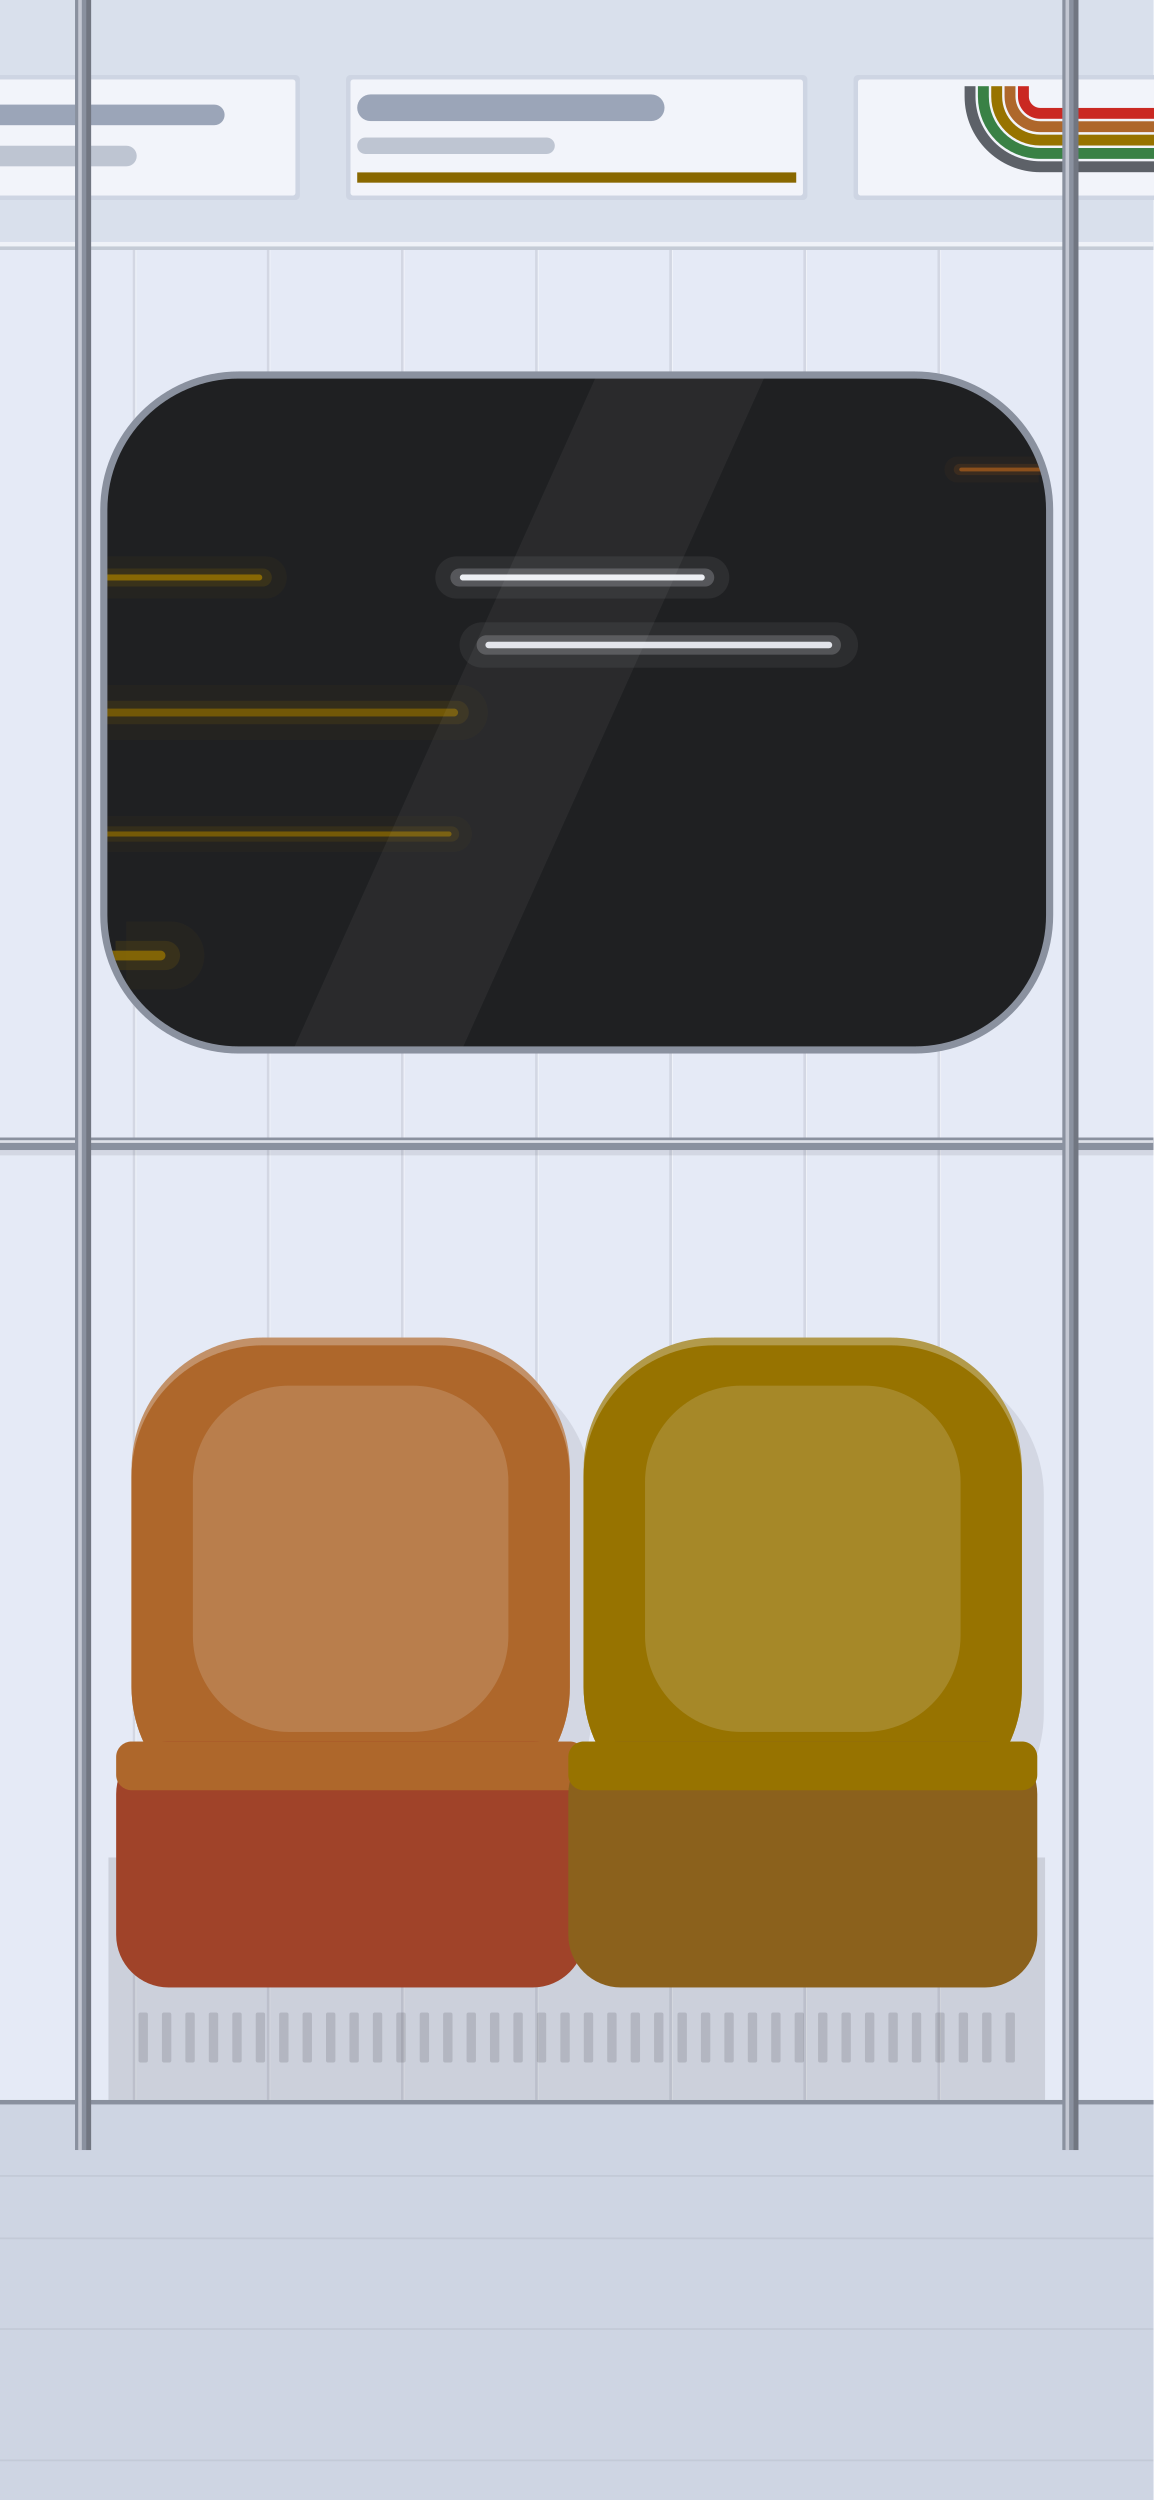
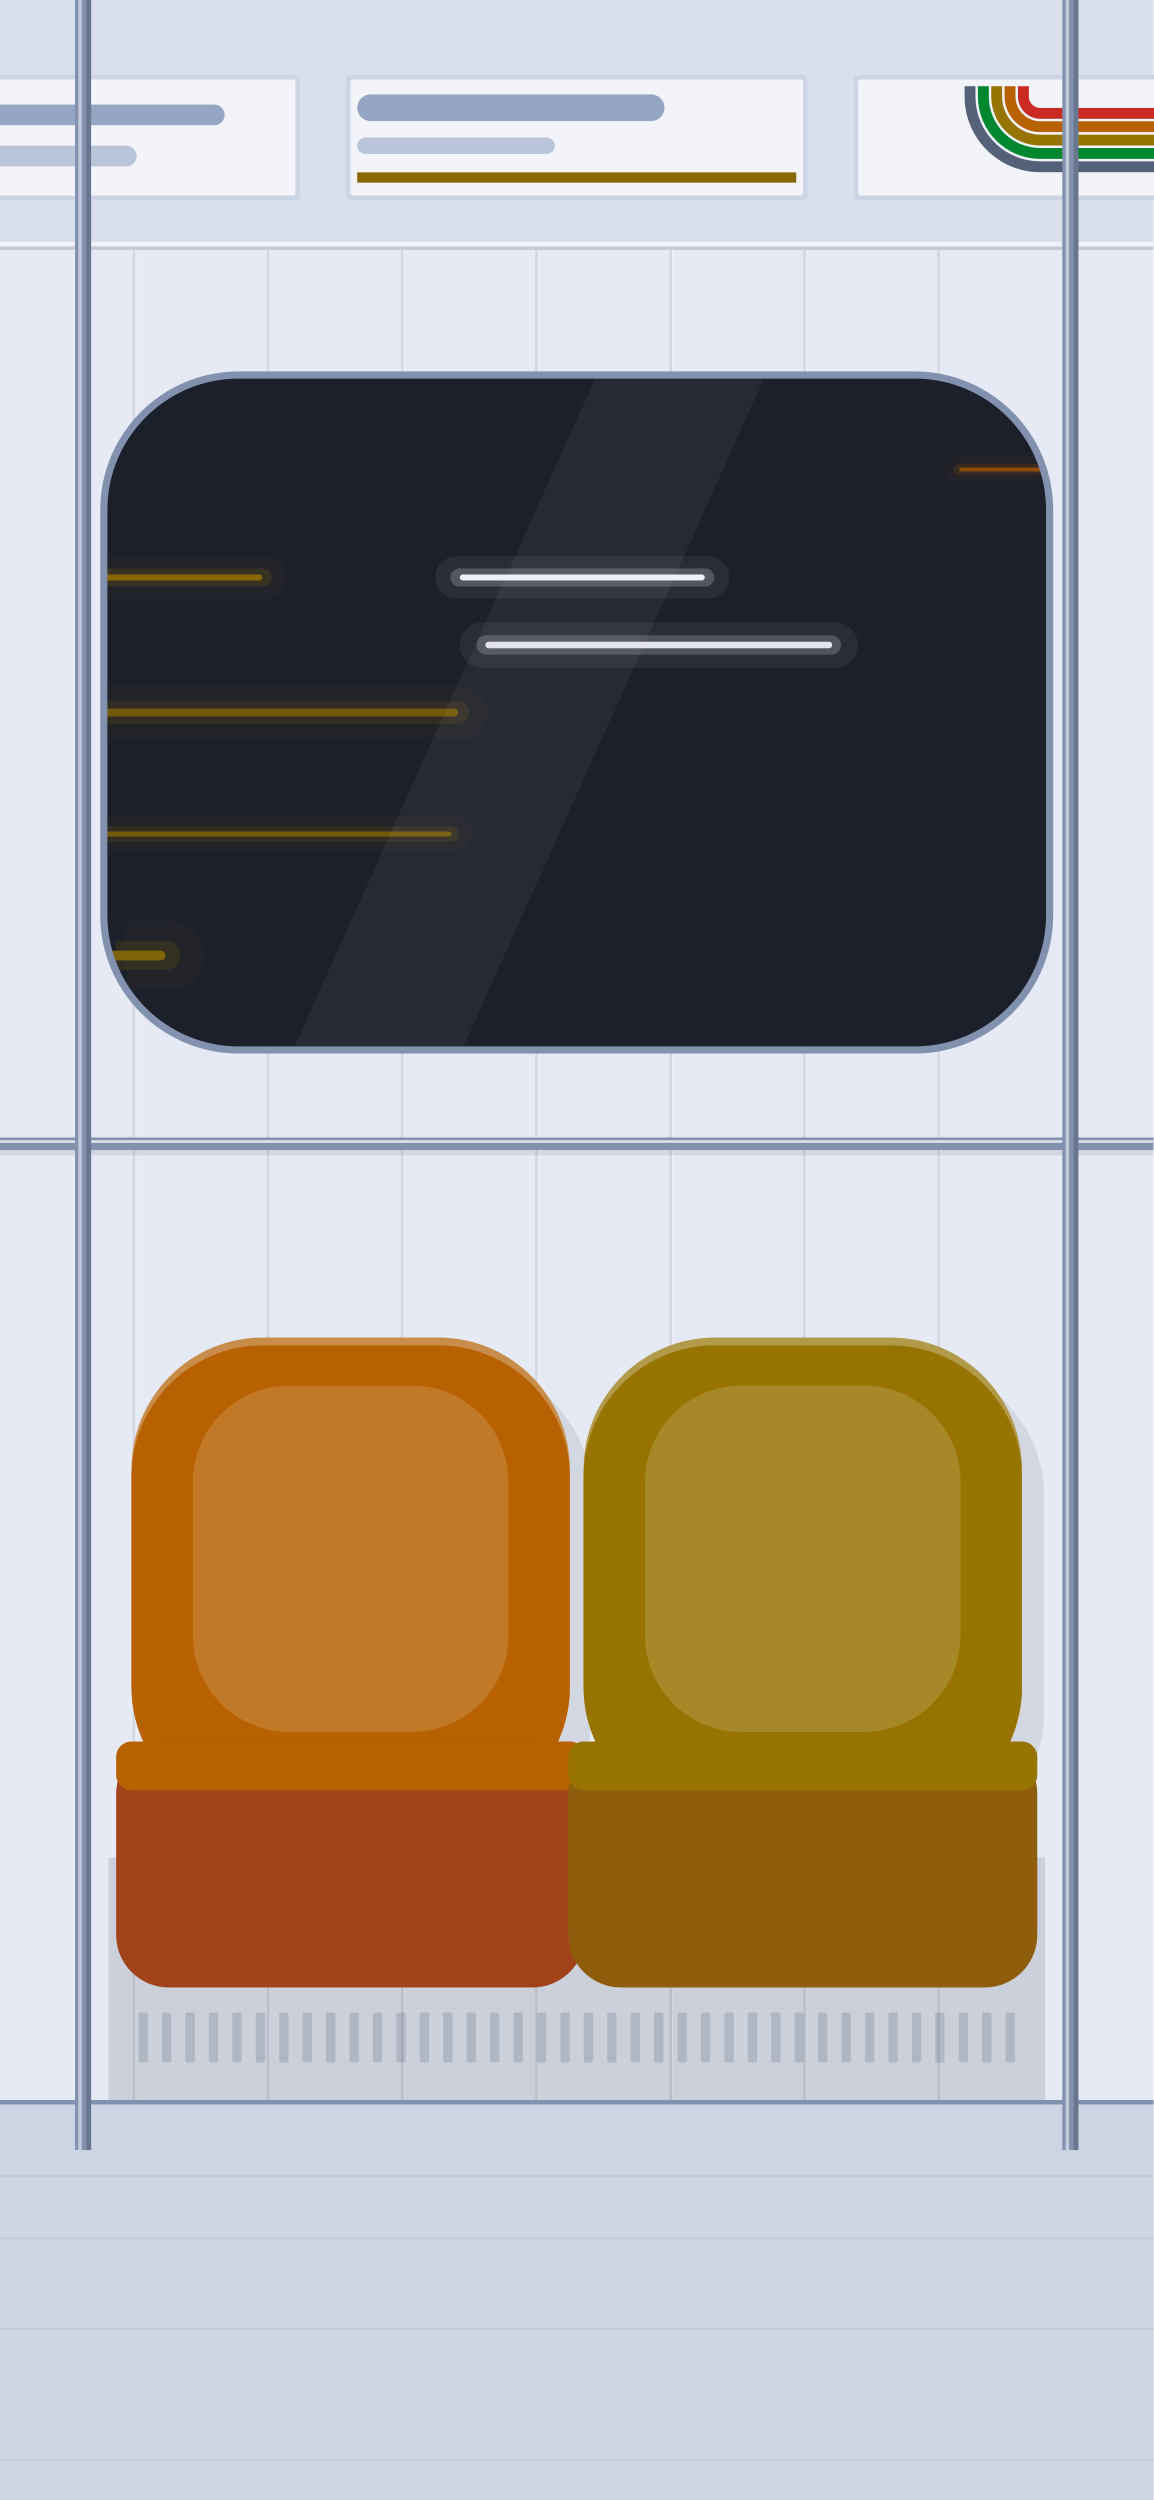
<svg xmlns="http://www.w3.org/2000/svg" viewBox="0 0 1290 2796" width="1290" height="2796">
-   <rect x="0" y="0" width="1290" height="2796" fill="#E5EAF6" />
-   <rect x="148.5" y="279.6" width="3" height="2069" fill="#2F3033" fill-opacity="0.1" />
+   <rect x="0" y="0" width="1290" height="2796" fill="#E5EAF4" />
+   <rect x="148.5" y="279.6" width="3" height="2069" fill="#293040" fill-opacity="0.1" />
  <rect x="151.5" y="279.6" width="1" height="2069" fill="#F2F4FA" fill-opacity="0.9" />
-   <rect x="298.5" y="279.6" width="3" height="2069" fill="#2F3033" fill-opacity="0.1" />
+   <rect x="298.5" y="279.6" width="3" height="2069" fill="#293040" fill-opacity="0.1" />
  <rect x="301.5" y="279.6" width="1" height="2069" fill="#F2F4FA" fill-opacity="0.9" />
-   <rect x="448.5" y="279.6" width="3" height="2069" fill="#2F3033" fill-opacity="0.1" />
+   <rect x="448.5" y="279.6" width="3" height="2069" fill="#293040" fill-opacity="0.1" />
  <rect x="451.5" y="279.6" width="1" height="2069" fill="#F2F4FA" fill-opacity="0.9" />
-   <rect x="598.5" y="279.6" width="3" height="2069" fill="#2F3033" fill-opacity="0.1" />
+   <rect x="598.5" y="279.6" width="3" height="2069" fill="#293040" fill-opacity="0.1" />
  <rect x="601.5" y="279.6" width="1" height="2069" fill="#F2F4FA" fill-opacity="0.9" />
-   <rect x="748.5" y="279.6" width="3" height="2069" fill="#2F3033" fill-opacity="0.1" />
+   <rect x="748.5" y="279.6" width="3" height="2069" fill="#293040" fill-opacity="0.1" />
  <rect x="751.5" y="279.6" width="1" height="2069" fill="#F2F4FA" fill-opacity="0.9" />
-   <rect x="898.5" y="279.6" width="3" height="2069" fill="#2F3033" fill-opacity="0.1" />
+   <rect x="898.5" y="279.6" width="3" height="2069" fill="#293040" fill-opacity="0.1" />
  <rect x="901.5" y="279.6" width="1" height="2069" fill="#F2F4FA" fill-opacity="0.9" />
-   <rect x="1048.5" y="279.6" width="3" height="2069" fill="#2F3033" fill-opacity="0.1" />
+   <rect x="1048.5" y="279.6" width="3" height="2069" fill="#293040" fill-opacity="0.1" />
  <rect x="1051.5" y="279.6" width="1" height="2069" fill="#F2F4FA" fill-opacity="0.9" />
-   <rect x="1198.5" y="279.6" width="3" height="2069" fill="#2F3033" fill-opacity="0.1" />
+   <rect x="1198.5" y="279.6" width="3" height="2069" fill="#293040" fill-opacity="0.1" />
  <rect x="1201.5" y="279.6" width="1" height="2069" fill="#F2F4FA" fill-opacity="0.9" />
-   <rect x="0" y="0" width="1290" height="279.6" fill="#D9E0EC" />
-   <rect x="-180.6" y="83.9" width="516" height="139.8" rx="5" fill="#CED5E3" />
+   <rect x="0" y="0" width="1290" height="279.6" fill="#DAE0EB" />
+   <rect x="-180.6" y="83.9" width="516" height="139.8" rx="5" fill="#CDD5E4" />
  <rect x="-175.6" y="88.9" width="506" height="129.8" rx="3" fill="#F2F4FA" />
-   <circle cx="-110.7" cy="153.8" r="51.7" fill="#9F591B" />
-   <rect x="-18.9" y="117" width="270.1" height="23" rx="11.5" fill="#9BA5B8" />
-   <rect x="-18.9" y="163" width="171.8" height="23" rx="11.5" fill="#9BA5B8" fill-opacity="0.6" />
-   <rect x="387" y="83.9" width="516" height="139.8" rx="5" fill="#CED5E3" />
+   <circle cx="-110.7" cy="153.8" r="51.7" fill="#A45600" />
+   <rect x="-18.9" y="117" width="270.1" height="23" rx="11.5" fill="#95A5C4" />
+   <rect x="-18.9" y="163" width="171.8" height="23" rx="11.5" fill="#95A5C4" fill-opacity="0.6" />
+   <rect x="387" y="83.9" width="516" height="139.8" rx="5" fill="#CDD5E4" />
  <rect x="392" y="88.9" width="506" height="129.8" rx="3" fill="#F2F4FA" />
-   <rect x="399.5" y="105.6" width="343.7" height="29.8" rx="14.9" fill="#9BA5B8" />
-   <rect x="399.5" y="153.8" width="221" height="18.4" rx="9.2" fill="#9BA5B8" fill-opacity="0.6" />
+   <rect x="399.5" y="105.6" width="343.7" height="29.8" rx="14.9" fill="#95A5C4" />
+   <rect x="399.5" y="153.8" width="221" height="18.4" rx="9.2" fill="#95A5C4" fill-opacity="0.6" />
  <rect x="399.5" y="192.8" width="491" height="11.5" fill="#896800" />
-   <rect x="954.6" y="83.9" width="516" height="139.8" rx="5" fill="#CED5E3" />
+   <rect x="954.6" y="83.9" width="516" height="139.8" rx="5" fill="#CDD5E4" />
  <rect x="959.6" y="88.9" width="506" height="129.8" rx="3" fill="#F2F4FA" />
-   <path d="M 1144.6 96.4 V 107.9 A 18.9 18.9 0 0 0 1163.5 126.8 H 1458.1" fill="none" stroke="#CA2822" stroke-width="12.2" />
-   <path d="M 1129.6 96.4 V 107.9 A 33.9 33.9 0 0 0 1163.5 141.7 H 1458.1" fill="none" stroke="#AE672B" stroke-width="12.2" />
+   <path d="M 1144.6 96.4 V 107.9 A 18.9 18.9 0 0 0 1163.5 126.8 H 1458.1" fill="none" stroke="#C92B23" stroke-width="12.2" />
+   <path d="M 1129.6 96.4 V 107.9 A 33.9 33.9 0 0 0 1163.5 141.7 H 1458.1" fill="none" stroke="#B86100" stroke-width="12.2" />
  <path d="M 1114.7 96.4 V 107.9 A 48.8 48.8 0 0 0 1163.5 156.7 H 1458.1" fill="none" stroke="#977300" stroke-width="12.2" />
-   <path d="M 1099.8 96.4 V 107.9 A 63.7 63.7 0 0 0 1163.5 171.6 H 1458.1" fill="none" stroke="#398145" stroke-width="12.2" />
-   <path d="M 1084.9 96.4 V 107.9 A 78.6 78.6 0 0 0 1163.5 186.5 H 1458.1" fill="none" stroke="#5D6168" stroke-width="12.2" />
+   <path d="M 1099.8 96.4 V 107.9 A 63.7 63.7 0 0 0 1163.5 171.6 H 1458.1" fill="none" stroke="#008730" stroke-width="12.2" />
+   <path d="M 1084.9 96.4 V 107.9 A 78.6 78.6 0 0 0 1163.5 186.5 H 1458.1" fill="none" stroke="#556179" stroke-width="12.2" />
  <rect x="0" y="270.6" width="1290" height="5" fill="#F2F4FA" fill-opacity="0.9" />
-   <rect x="0" y="275.6" width="1290" height="4" fill="#2F3033" fill-opacity="0.12" />
-   <rect x="116.1" y="419.4" width="1057.8" height="754.9" rx="151" fill="#1F2022" />
-   <path d="M 1070.8 510.6 H 1161.6 V 539.6 H 1070.8 A 14.5 14.5 0 0 1 1070.8 510.6 Z" fill="#9F591B" fill-opacity="0.057" />
-   <path d="M 1072.9 518.9 H 1164.8 V 531.3 H 1072.9 A 6.2 6.2 0 0 1 1072.9 518.9 Z" fill="#9F591B" fill-opacity="0.179" />
-   <path d="M 1074.9 523 H 1166.3 V 527.2 H 1074.9 A 2.1 2.1 0 0 1 1074.9 523 Z" fill="#9F591B" fill-opacity="0.813" />
+   <rect x="0" y="275.6" width="1290" height="4" fill="#293040" fill-opacity="0.12" />
+   <rect x="116.1" y="419.4" width="1057.8" height="754.9" rx="151" fill="#1B202B" />
+   <path d="M 1070.8 510.6 H 1161.6 V 539.6 H 1070.8 A 14.5 14.5 0 0 1 1070.8 510.6 Z" fill="#A45600" fill-opacity="0.057" />
+   <path d="M 1072.9 518.9 H 1164.8 V 531.3 H 1072.9 A 6.2 6.2 0 0 1 1072.9 518.9 Z" fill="#A45600" fill-opacity="0.179" />
+   <path d="M 1074.9 523 H 1166.3 V 527.2 H 1074.9 A 2.1 2.1 0 0 1 1074.9 523 Z" fill="#A45600" fill-opacity="0.813" />
  <path d="M 116.1 622.3 H 297.2 A 23.5 23.5 0 0 1 297.2 669.4 H 116.1 V 622.3 Z" fill="#977300" fill-opacity="0.058" />
  <path d="M 116.1 635.8 H 293.9 A 10.1 10.1 0 0 1 293.9 656 H 116.1 V 635.8 Z" fill="#977300" fill-opacity="0.184" />
  <path d="M 116.1 642.5 H 290.5 A 3.4 3.4 0 0 1 290.5 649.2 H 116.1 V 642.5 Z" fill="#977300" fill-opacity="0.834" />
  <path d="M 510.4 622.3 H 792.1 A 23.5 23.5 0 0 1 792.1 669.4 H 510.4 A 23.5 23.5 0 0 1 510.4 622.3 Z" fill="#F2F4FA" fill-opacity="0.067" />
  <path d="M 513.8 635.8 H 788.7 A 10.1 10.1 0 0 1 788.7 656 H 513.8 A 10.1 10.1 0 0 1 513.8 635.8 Z" fill="#F2F4FA" fill-opacity="0.212" />
  <path d="M 517.1 642.5 H 785.4 A 3.4 3.4 0 0 1 785.4 649.2 H 517.1 A 3.4 3.4 0 0 1 517.1 642.5 Z" fill="#F2F4FA" fill-opacity="0.964" />
  <path d="M 116.1 766.1 H 516.6 A 30.8 30.8 0 0 1 516.6 827.6 H 116.1 V 766.1 Z" fill="#896800" fill-opacity="0.051" />
  <path d="M 116.1 783.7 H 512.3 A 13.2 13.2 0 0 1 512.3 810 H 116.1 V 783.7 Z" fill="#896800" fill-opacity="0.16" />
  <path d="M 116.1 792.5 H 507.9 A 4.4 4.4 0 0 1 507.9 801.3 H 116.1 V 792.5 Z" fill="#896800" fill-opacity="0.729" />
  <path d="M 116.1 912.8 H 507.8 A 19.9 19.9 0 0 1 507.8 952.7 H 116.1 V 912.8 Z" fill="#896800" fill-opacity="0.053" />
  <path d="M 116.1 924.2 H 505 A 8.5 8.5 0 0 1 505 941.3 H 116.1 V 924.2 Z" fill="#896800" fill-opacity="0.166" />
  <path d="M 116.1 929.9 H 502.2 A 2.8 2.8 0 0 1 502.2 935.6 H 116.1 V 929.9 Z" fill="#896800" fill-opacity="0.757" />
  <path d="M 141.2 1030.6 H 190.5 A 38 38 0 0 1 190.5 1106.6 H 141.2 V 1030.6 Z" fill="#977300" fill-opacity="0.054" />
  <path d="M 129.2 1052.3 H 185.1 A 16.3 16.3 0 0 1 185.1 1084.9 H 129.2 V 1052.3 Z" fill="#977300" fill-opacity="0.171" />
  <path d="M 124.9 1063.2 H 179.6 A 5.4 5.4 0 0 1 179.6 1074.1 H 124.9 V 1063.2 Z" fill="#977300" fill-opacity="0.778" />
  <path d="M 539.3 696 H 934.3 A 25.3 25.3 0 0 1 934.3 746.7 H 539.3 A 25.3 25.3 0 0 1 539.3 696 Z" fill="#F2F4FA" fill-opacity="0.063" />
  <path d="M 542.9 710.5 H 930.7 A 10.9 10.9 0 0 1 930.7 732.2 H 542.9 A 10.9 10.9 0 0 1 542.9 710.5 Z" fill="#F2F4FA" fill-opacity="0.198" />
  <path d="M 546.5 717.7 H 927.1 A 3.6 3.6 0 0 1 927.1 725 H 546.5 A 3.6 3.6 0 0 1 546.5 717.7 Z" fill="#F2F4FA" fill-opacity="0.9" />
  <path d="M 327.7 1174.3 L 667.4 419.4 H 856.1 L 516.4 1174.3 Z" fill="#F2F4FA" fill-opacity="0.05" />
-   <rect x="116.1" y="419.4" width="1057.8" height="754.9" rx="151" fill="none" stroke="#8A919F" stroke-width="8" />
-   <rect x="0" y="1272.2" width="1290" height="14" fill="#8A919F" />
+   <rect x="116.1" y="419.4" width="1057.8" height="754.9" rx="151" fill="none" stroke="#8291AE" stroke-width="8" />
+   <rect x="0" y="1272.2" width="1290" height="14" fill="#8291AE" />
  <rect x="0" y="1275.2" width="1290" height="3" fill="#F2F4FA" fill-opacity="0.8" />
-   <rect x="0" y="1286.2" width="1290" height="6" fill="#2F3033" fill-opacity="0.1" />
-   <rect x="121.3" y="2077.4" width="1047.5" height="271.2" fill="#2F3033" fill-opacity="0.14" />
-   <rect x="154.9" y="2250.8" width="10.5" height="55.9" rx="2" fill="#2F3033" fill-opacity="0.16" />
-   <rect x="181.1" y="2250.8" width="10.5" height="55.9" rx="2" fill="#2F3033" fill-opacity="0.16" />
-   <rect x="207.3" y="2250.8" width="10.5" height="55.9" rx="2" fill="#2F3033" fill-opacity="0.16" />
-   <rect x="233.5" y="2250.8" width="10.5" height="55.9" rx="2" fill="#2F3033" fill-opacity="0.16" />
-   <rect x="259.8" y="2250.8" width="10.5" height="55.9" rx="2" fill="#2F3033" fill-opacity="0.16" />
-   <rect x="286" y="2250.8" width="10.5" height="55.9" rx="2" fill="#2F3033" fill-opacity="0.16" />
-   <rect x="312.2" y="2250.8" width="10.5" height="55.9" rx="2" fill="#2F3033" fill-opacity="0.16" />
-   <rect x="338.4" y="2250.8" width="10.5" height="55.9" rx="2" fill="#2F3033" fill-opacity="0.16" />
-   <rect x="364.6" y="2250.8" width="10.5" height="55.9" rx="2" fill="#2F3033" fill-opacity="0.16" />
-   <rect x="390.8" y="2250.8" width="10.5" height="55.9" rx="2" fill="#2F3033" fill-opacity="0.16" />
-   <rect x="417" y="2250.8" width="10.5" height="55.9" rx="2" fill="#2F3033" fill-opacity="0.16" />
-   <rect x="443.2" y="2250.8" width="10.5" height="55.9" rx="2" fill="#2F3033" fill-opacity="0.16" />
-   <rect x="469.4" y="2250.8" width="10.5" height="55.9" rx="2" fill="#2F3033" fill-opacity="0.16" />
-   <rect x="495.6" y="2250.8" width="10.5" height="55.9" rx="2" fill="#2F3033" fill-opacity="0.16" />
-   <rect x="521.8" y="2250.8" width="10.5" height="55.9" rx="2" fill="#2F3033" fill-opacity="0.16" />
-   <rect x="548" y="2250.8" width="10.5" height="55.9" rx="2" fill="#2F3033" fill-opacity="0.16" />
-   <rect x="574.2" y="2250.8" width="10.5" height="55.9" rx="2" fill="#2F3033" fill-opacity="0.16" />
-   <rect x="600.4" y="2250.8" width="10.5" height="55.9" rx="2" fill="#2F3033" fill-opacity="0.16" />
-   <rect x="626.7" y="2250.8" width="10.5" height="55.9" rx="2" fill="#2F3033" fill-opacity="0.16" />
-   <rect x="652.9" y="2250.8" width="10.5" height="55.9" rx="2" fill="#2F3033" fill-opacity="0.16" />
-   <rect x="679.1" y="2250.8" width="10.5" height="55.9" rx="2" fill="#2F3033" fill-opacity="0.16" />
-   <rect x="705.3" y="2250.8" width="10.5" height="55.9" rx="2" fill="#2F3033" fill-opacity="0.16" />
-   <rect x="731.5" y="2250.8" width="10.5" height="55.9" rx="2" fill="#2F3033" fill-opacity="0.16" />
-   <rect x="757.7" y="2250.8" width="10.5" height="55.9" rx="2" fill="#2F3033" fill-opacity="0.16" />
-   <rect x="783.9" y="2250.8" width="10.5" height="55.9" rx="2" fill="#2F3033" fill-opacity="0.16" />
-   <rect x="810.1" y="2250.8" width="10.5" height="55.9" rx="2" fill="#2F3033" fill-opacity="0.16" />
-   <rect x="836.3" y="2250.8" width="10.5" height="55.9" rx="2" fill="#2F3033" fill-opacity="0.16" />
-   <rect x="862.5" y="2250.8" width="10.5" height="55.9" rx="2" fill="#2F3033" fill-opacity="0.16" />
-   <rect x="888.7" y="2250.8" width="10.5" height="55.9" rx="2" fill="#2F3033" fill-opacity="0.16" />
-   <rect x="914.9" y="2250.8" width="10.5" height="55.9" rx="2" fill="#2F3033" fill-opacity="0.16" />
-   <rect x="941.1" y="2250.8" width="10.5" height="55.9" rx="2" fill="#2F3033" fill-opacity="0.16" />
-   <rect x="967.4" y="2250.8" width="10.5" height="55.9" rx="2" fill="#2F3033" fill-opacity="0.16" />
-   <rect x="993.6" y="2250.8" width="10.5" height="55.9" rx="2" fill="#2F3033" fill-opacity="0.16" />
-   <rect x="1019.8" y="2250.8" width="10.5" height="55.9" rx="2" fill="#2F3033" fill-opacity="0.16" />
-   <rect x="1046" y="2250.8" width="10.5" height="55.9" rx="2" fill="#2F3033" fill-opacity="0.16" />
-   <rect x="1072.2" y="2250.8" width="10.5" height="55.9" rx="2" fill="#2F3033" fill-opacity="0.16" />
-   <rect x="1098.4" y="2250.8" width="10.5" height="55.9" rx="2" fill="#2F3033" fill-opacity="0.16" />
-   <rect x="1124.6" y="2250.8" width="10.5" height="55.9" rx="2" fill="#2F3033" fill-opacity="0.16" />
-   <rect x="171.6" y="1524.9" width="490.2" height="538" rx="147.1" fill="#2F3033" fill-opacity="0.1" />
-   <rect x="147.1" y="1495.9" width="490.2" height="538" rx="147.1" fill="#C29169" />
-   <rect x="147.1" y="1504.6" width="490.2" height="529.2" rx="147.1" fill="#AE672B" />
-   <rect x="215.7" y="1549.7" width="352.9" height="387.3" rx="107.8" fill="#B97E4C" />
-   <rect x="129.9" y="1947.7" width="524.5" height="275.1" rx="58.8" fill="#A04329" />
-   <rect x="129.9" y="1947.7" width="524.5" height="54.5" rx="17.2" fill="#AE672B" />
-   <rect x="677.2" y="1524.9" width="490.2" height="538" rx="147.1" fill="#2F3033" fill-opacity="0.1" />
+   <rect x="0" y="1286.2" width="1290" height="6" fill="#293040" fill-opacity="0.1" />
+   <rect x="121.3" y="2077.4" width="1047.5" height="271.2" fill="#293040" fill-opacity="0.14" />
+   <rect x="154.9" y="2250.8" width="10.5" height="55.9" rx="2" fill="#293040" fill-opacity="0.16" />
+   <rect x="181.1" y="2250.8" width="10.5" height="55.9" rx="2" fill="#293040" fill-opacity="0.16" />
+   <rect x="207.3" y="2250.8" width="10.5" height="55.9" rx="2" fill="#293040" fill-opacity="0.16" />
+   <rect x="233.5" y="2250.8" width="10.5" height="55.9" rx="2" fill="#293040" fill-opacity="0.16" />
+   <rect x="259.8" y="2250.8" width="10.5" height="55.9" rx="2" fill="#293040" fill-opacity="0.16" />
+   <rect x="286" y="2250.8" width="10.5" height="55.9" rx="2" fill="#293040" fill-opacity="0.16" />
+   <rect x="312.2" y="2250.8" width="10.5" height="55.9" rx="2" fill="#293040" fill-opacity="0.16" />
+   <rect x="338.4" y="2250.8" width="10.5" height="55.9" rx="2" fill="#293040" fill-opacity="0.16" />
+   <rect x="364.6" y="2250.8" width="10.5" height="55.9" rx="2" fill="#293040" fill-opacity="0.16" />
+   <rect x="390.8" y="2250.8" width="10.5" height="55.9" rx="2" fill="#293040" fill-opacity="0.16" />
+   <rect x="417" y="2250.8" width="10.5" height="55.9" rx="2" fill="#293040" fill-opacity="0.16" />
+   <rect x="443.2" y="2250.8" width="10.5" height="55.9" rx="2" fill="#293040" fill-opacity="0.16" />
+   <rect x="469.4" y="2250.8" width="10.5" height="55.9" rx="2" fill="#293040" fill-opacity="0.16" />
+   <rect x="495.6" y="2250.8" width="10.5" height="55.9" rx="2" fill="#293040" fill-opacity="0.16" />
+   <rect x="521.8" y="2250.8" width="10.5" height="55.9" rx="2" fill="#293040" fill-opacity="0.16" />
+   <rect x="548" y="2250.8" width="10.5" height="55.9" rx="2" fill="#293040" fill-opacity="0.16" />
+   <rect x="574.2" y="2250.8" width="10.5" height="55.9" rx="2" fill="#293040" fill-opacity="0.16" />
+   <rect x="600.4" y="2250.8" width="10.5" height="55.9" rx="2" fill="#293040" fill-opacity="0.16" />
+   <rect x="626.7" y="2250.8" width="10.5" height="55.9" rx="2" fill="#293040" fill-opacity="0.16" />
+   <rect x="652.9" y="2250.8" width="10.5" height="55.9" rx="2" fill="#293040" fill-opacity="0.16" />
+   <rect x="679.1" y="2250.8" width="10.5" height="55.9" rx="2" fill="#293040" fill-opacity="0.16" />
+   <rect x="705.3" y="2250.8" width="10.5" height="55.9" rx="2" fill="#293040" fill-opacity="0.16" />
+   <rect x="731.5" y="2250.8" width="10.5" height="55.9" rx="2" fill="#293040" fill-opacity="0.16" />
+   <rect x="757.7" y="2250.8" width="10.5" height="55.9" rx="2" fill="#293040" fill-opacity="0.16" />
+   <rect x="783.9" y="2250.8" width="10.5" height="55.9" rx="2" fill="#293040" fill-opacity="0.16" />
+   <rect x="810.1" y="2250.8" width="10.5" height="55.9" rx="2" fill="#293040" fill-opacity="0.16" />
+   <rect x="836.3" y="2250.8" width="10.5" height="55.9" rx="2" fill="#293040" fill-opacity="0.16" />
+   <rect x="862.5" y="2250.8" width="10.5" height="55.9" rx="2" fill="#293040" fill-opacity="0.16" />
+   <rect x="888.7" y="2250.8" width="10.5" height="55.9" rx="2" fill="#293040" fill-opacity="0.16" />
+   <rect x="914.9" y="2250.8" width="10.5" height="55.9" rx="2" fill="#293040" fill-opacity="0.16" />
+   <rect x="941.1" y="2250.8" width="10.5" height="55.9" rx="2" fill="#293040" fill-opacity="0.16" />
+   <rect x="967.4" y="2250.8" width="10.5" height="55.9" rx="2" fill="#293040" fill-opacity="0.16" />
+   <rect x="993.6" y="2250.8" width="10.5" height="55.9" rx="2" fill="#293040" fill-opacity="0.16" />
+   <rect x="1019.8" y="2250.8" width="10.5" height="55.9" rx="2" fill="#293040" fill-opacity="0.16" />
+   <rect x="1046" y="2250.8" width="10.5" height="55.9" rx="2" fill="#293040" fill-opacity="0.16" />
+   <rect x="1072.2" y="2250.8" width="10.5" height="55.9" rx="2" fill="#293040" fill-opacity="0.16" />
+   <rect x="1098.4" y="2250.8" width="10.5" height="55.9" rx="2" fill="#293040" fill-opacity="0.16" />
+   <rect x="1124.6" y="2250.8" width="10.5" height="55.9" rx="2" fill="#293040" fill-opacity="0.16" />
+   <rect x="171.6" y="1524.9" width="490.2" height="538" rx="147.1" fill="#293040" fill-opacity="0.1" />
+   <rect x="147.1" y="1495.9" width="490.2" height="538" rx="147.1" fill="#C98D4B" />
+   <rect x="147.1" y="1504.6" width="490.2" height="529.2" rx="147.1" fill="#B86100" />
+   <rect x="215.7" y="1549.7" width="352.9" height="387.3" rx="107.8" fill="#C17928" />
+   <rect x="129.9" y="1947.7" width="524.5" height="275.1" rx="58.8" fill="#A2421B" />
+   <rect x="129.9" y="1947.7" width="524.5" height="54.5" rx="17.2" fill="#B86100" />
+   <rect x="677.2" y="1524.9" width="490.2" height="538" rx="147.1" fill="#293040" fill-opacity="0.1" />
  <rect x="652.7" y="1495.9" width="490.2" height="538" rx="147.1" fill="#B29A4B" />
  <rect x="652.7" y="1504.6" width="490.2" height="529.2" rx="147.1" fill="#977300" />
  <rect x="721.4" y="1549.7" width="352.9" height="387.3" rx="107.8" fill="#A68828" />
-   <rect x="635.6" y="1947.7" width="524.5" height="275.1" rx="58.8" fill="#8B611C" />
+   <rect x="635.6" y="1947.7" width="524.5" height="275.1" rx="58.8" fill="#8F5E0D" />
  <rect x="635.6" y="1947.7" width="524.5" height="54.5" rx="17.2" fill="#977300" />
-   <rect x="0" y="2348.6" width="1290" height="447.4" fill="#CED5E3" />
-   <rect x="0" y="2348.6" width="1290" height="5" fill="#8A919F" />
-   <rect x="0" y="2432.5" width="1290" height="2" fill="#2F3033" fill-opacity="0.07" />
-   <rect x="0" y="2502.4" width="1290" height="2" fill="#2F3033" fill-opacity="0.07" />
-   <rect x="0" y="2603.8" width="1290" height="2" fill="#2F3033" fill-opacity="0.07" />
-   <rect x="0" y="2750.7" width="1290" height="2" fill="#2F3033" fill-opacity="0.07" />
-   <rect x="83.9" y="0" width="18" height="2404.6" fill="#8A919F" />
+   <rect x="0" y="2348.6" width="1290" height="447.4" fill="#CDD5E4" />
+   <rect x="0" y="2348.6" width="1290" height="5" fill="#8291AE" />
+   <rect x="0" y="2432.5" width="1290" height="2" fill="#293040" fill-opacity="0.07" />
+   <rect x="0" y="2502.4" width="1290" height="2" fill="#293040" fill-opacity="0.07" />
+   <rect x="0" y="2603.8" width="1290" height="2" fill="#293040" fill-opacity="0.07" />
+   <rect x="0" y="2750.7" width="1290" height="2" fill="#293040" fill-opacity="0.07" />
+   <rect x="83.9" y="0" width="18" height="2404.6" fill="#8291AE" />
  <rect x="87.5" y="0" width="4" height="2404.6" fill="#F2F4FA" fill-opacity="0.55" />
-   <rect x="96.5" y="0" width="5.4" height="2404.6" fill="#2F3033" fill-opacity="0.28" />
-   <rect x="1188.1" y="0" width="18" height="2404.6" fill="#8A919F" />
+   <rect x="96.5" y="0" width="5.4" height="2404.6" fill="#293040" fill-opacity="0.28" />
+   <rect x="1188.1" y="0" width="18" height="2404.6" fill="#8291AE" />
  <rect x="1191.7" y="0" width="4" height="2404.6" fill="#F2F4FA" fill-opacity="0.55" />
-   <rect x="1200.7" y="0" width="5.4" height="2404.6" fill="#2F3033" fill-opacity="0.28" />
+   <rect x="1200.7" y="0" width="5.4" height="2404.6" fill="#293040" fill-opacity="0.28" />
</svg>
